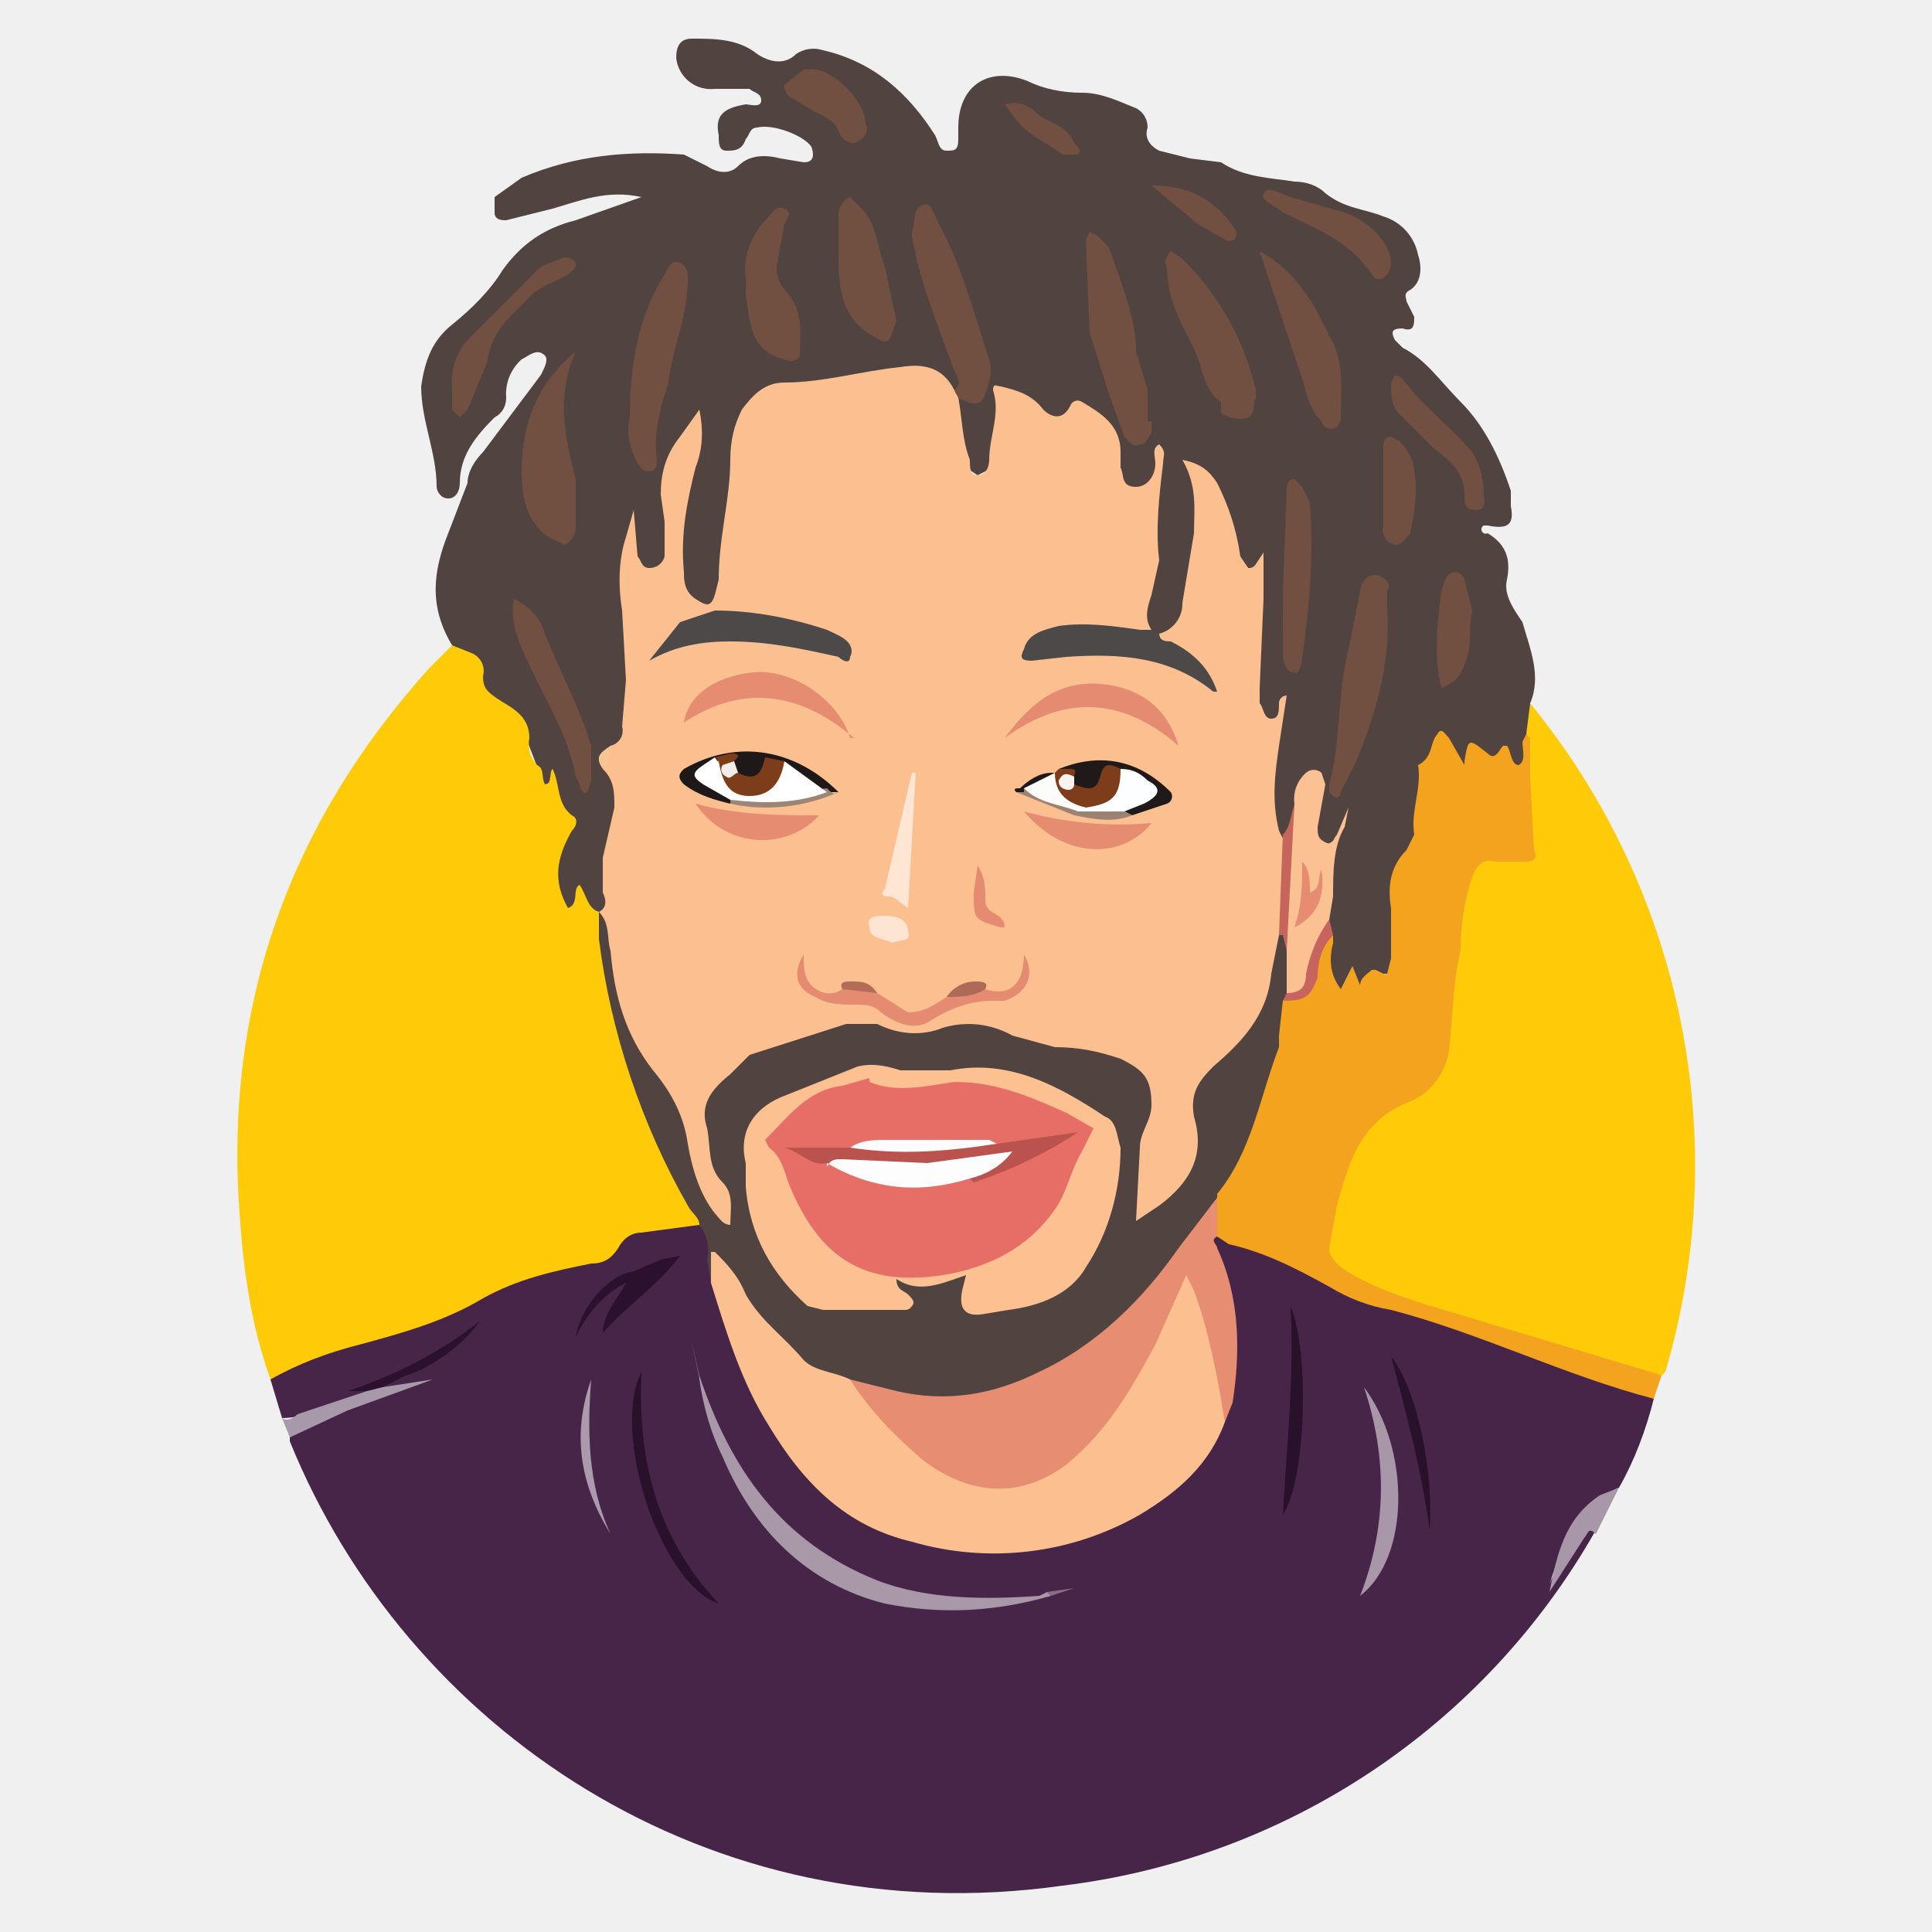
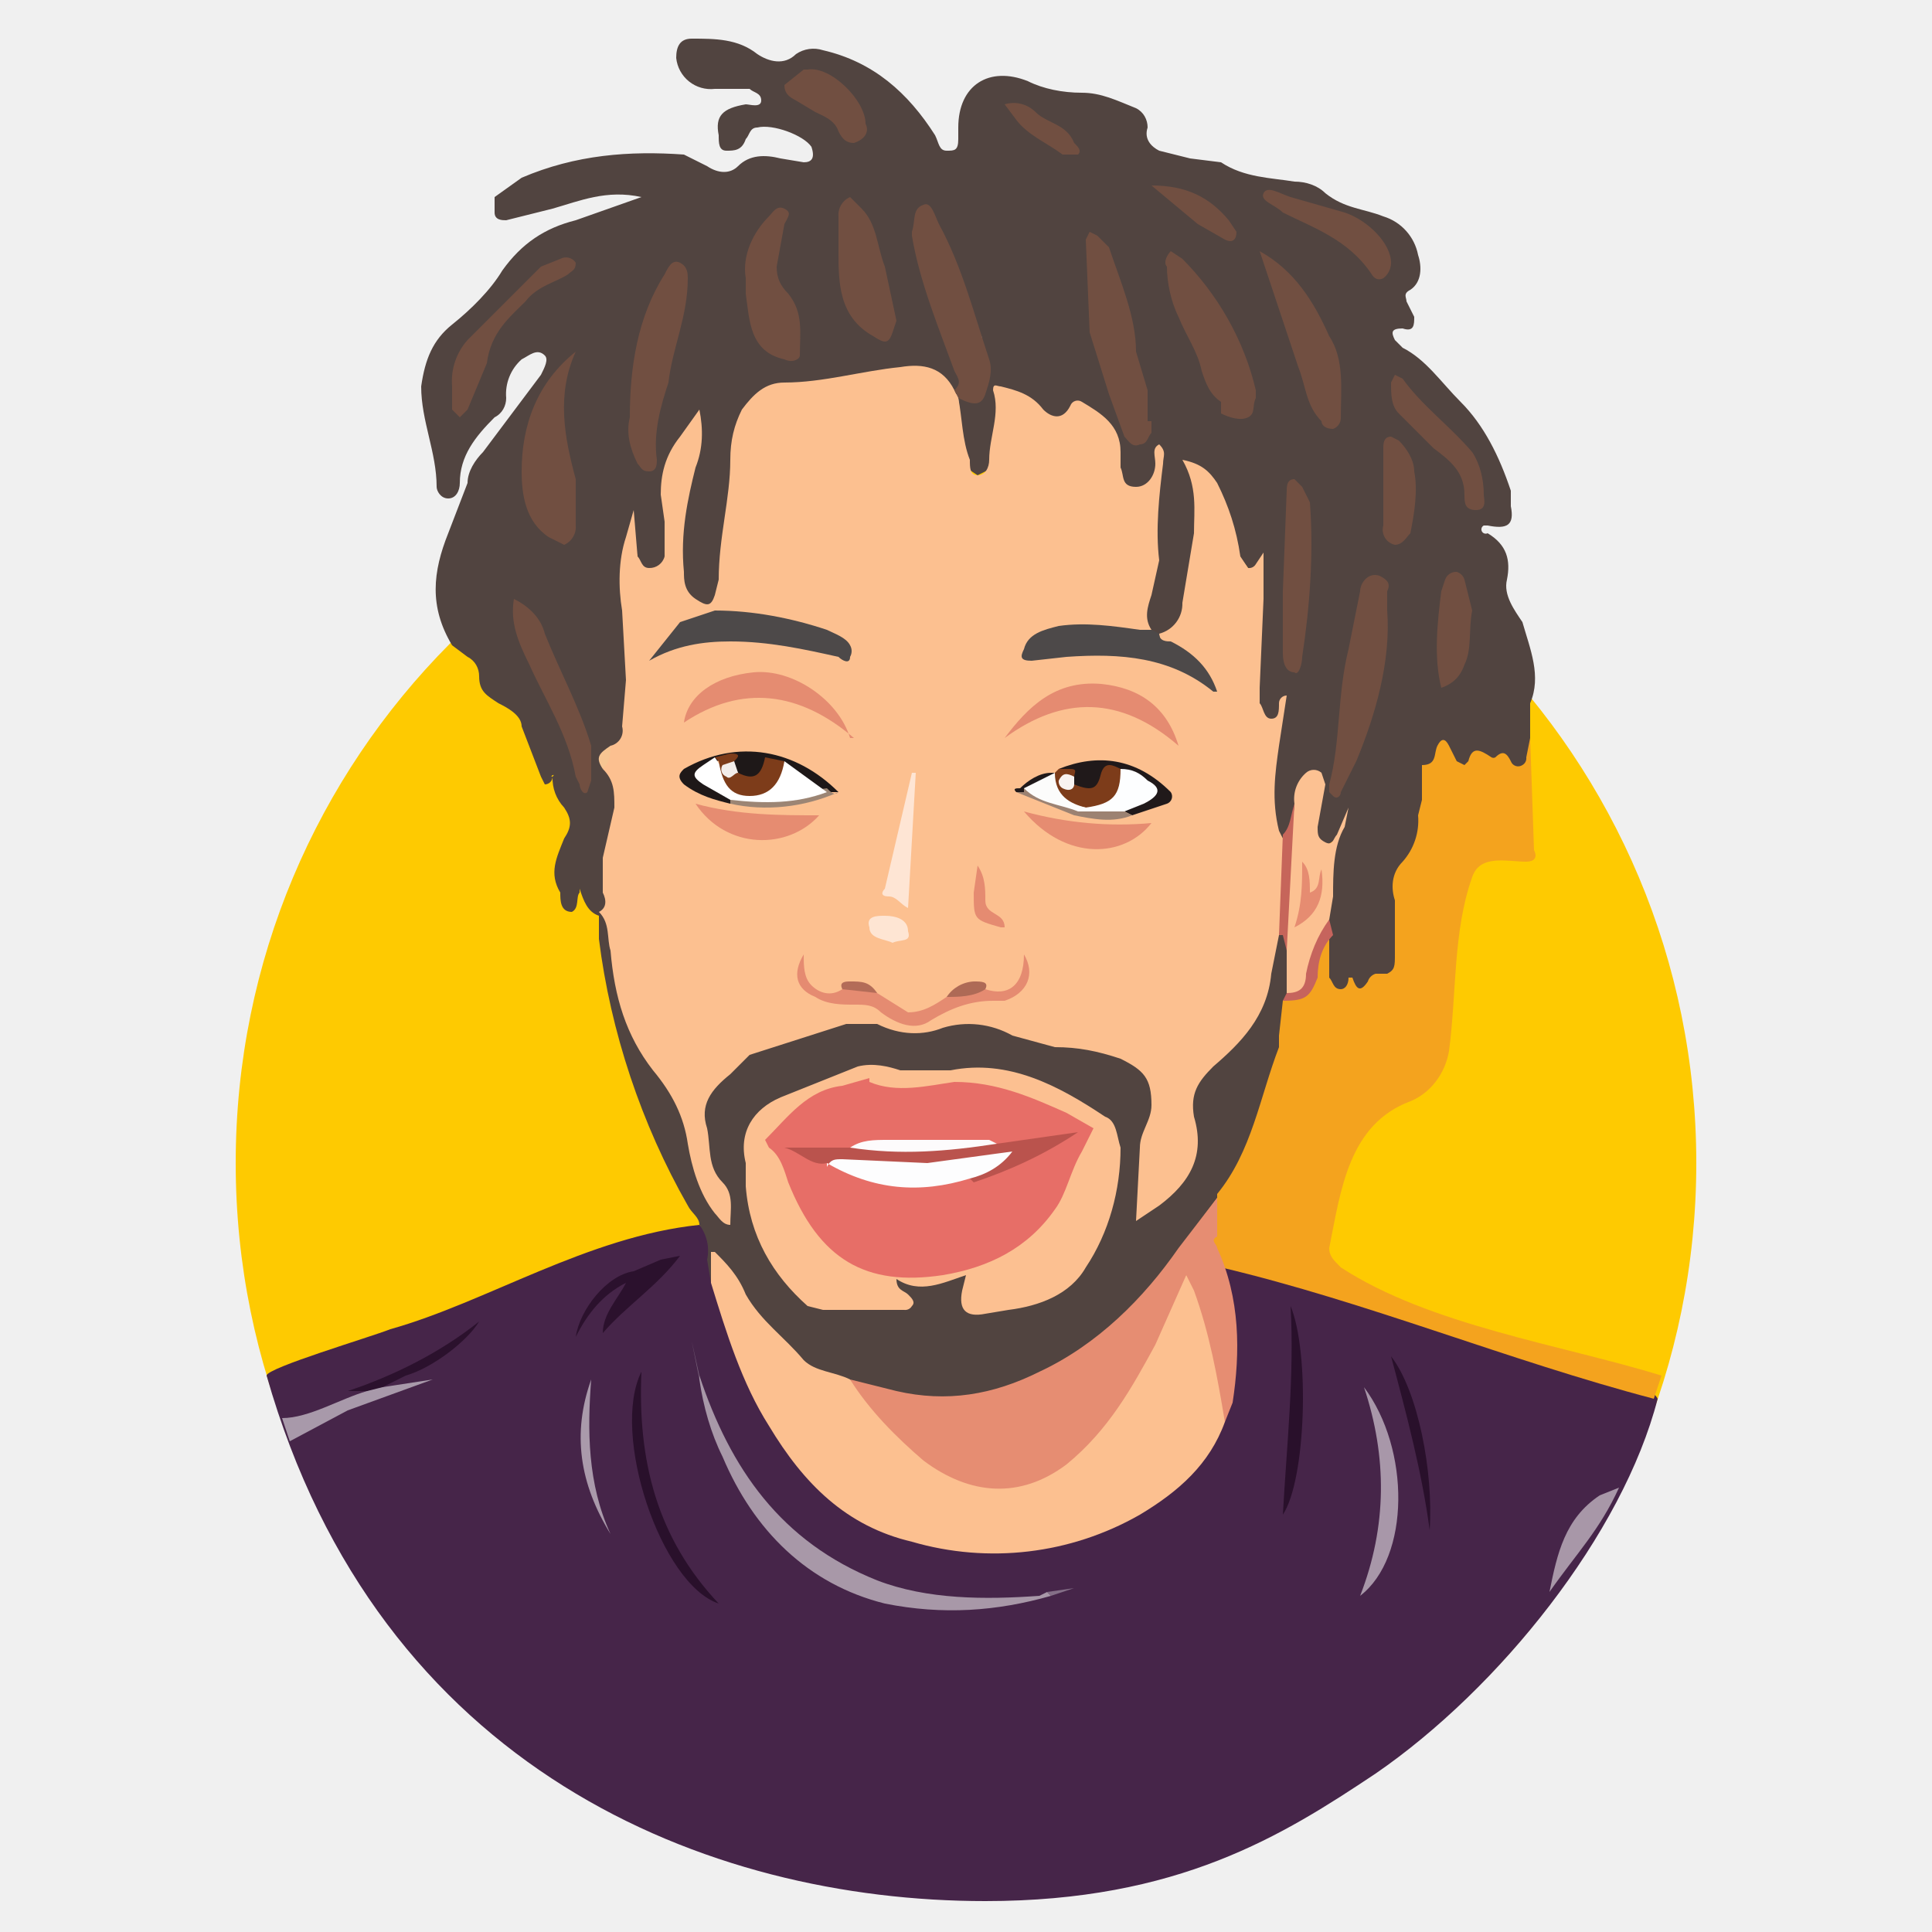
<svg xmlns="http://www.w3.org/2000/svg" width="500" height="500" viewBox="0 0 500 500" fill="none">
-   <path d="M419 385c4-7 7-15 9-23-1-2-3-3-6-4l-22-6c-13-5-27-11-41-14-7-2-13-4-19-8-8-5-16-8-25-10l-1-1c-2 2 0 4 1 6 5 13 6 27 2 40l-1 1v1c-2 5-5 10-9 14-9 10-21 15-33 18-32 7-59-3-76-33a140 140 0 0 1-14-41v-1a8 8 0 0 0-3-7c-6-1-12 0-18 2l-3 3c-3 3-6 4-10 4-6 1-13 2-18 5-10 6-20 10-31 13l-28 10c-1 1-3 1-3 3l3 10c5 0 16-3 20-6l16-3-31 11c-1 1-3 1-3 3v1c30 74 108 128 200 115a184 184 0 0 0 138-92c-2-1-2 0-3 1-4 4-7 8-9 13l1-3c3-10 8-18 17-22Zm-310-27c1 0 0-1 0 0Z" fill="#462549" />
+   <ellipse cx="250" cy="301" rx="189" ry="190" fill="#FECA01" />
+   <path d="M429 362c-1-2-4-3-7-4l-22-6c-13-5-27-11-41-14-7-2-13-4-19-8-8-5-16-8-25-10l-1-1c-2 2 0 4 1 6 5 13 6 27 2 40l-1 1v1c-2 5-5 10-9 14-9 10-21 15-33 18-32 7-59-3-76-33-7-13-11-27-14-41v-1a8 8 0 0 0-3-7c-29 3-55 20-80 27-5 2-32 10-32 12 29 102 114 136 186 136 50 0 77-17 101-33 32-22 64-62 73-97Z" fill="#462549" />
+   <path d="m428 362 2-6c-26-8-60-13-83-28-2-2-3-3-3-5 3-15 5-32 21-38 5-2 9-7 10-13 2-15 1-31 6-45 2-6 9-4 14-4 2 0 3-1 2-3l-1-29-31-22-85 130 36 29c38 9 74 24 112 34Z" fill="#F4A31E" />
  <path d="M394 161c-2-3-5-7-4-11 1-5 0-9-5-12a1 1 0 0 1-1-2h1c5 1 7 0 6-5v-4c-3-9-7-17-13-23-5-5-9-11-15-14l-2-2c-1-2-1-3 2-3 3 1 3-1 3-3l-2-4c0-1-1-2 1-3 3-2 3-6 2-9a13 13 0 0 0-9-10c-5-2-10-2-15-6-2-2-5-3-8-3-6-1-13-1-19-5l-8-1-8-2c-2-1-4-3-3-6 0-2-1-4-3-5-5-2-9-4-14-4s-10-1-14-3c-10-4-18 1-18 12v3c0 3-1 3-3 3s-2-2-3-4c-7-11-16-19-29-22a8 8 0 0 0-7 1c-3 3-7 2-10 0-5-4-11-4-17-4-3 0-4 2-4 5a9 9 0 0 0 10 8h9c1 1 3 1 3 3s-3 1-4 1c-6 1-8 3-7 8 0 2 0 4 2 4s4 0 5-3c1-1 1-3 3-3 4-1 12 2 14 5 1 3 0 4-2 4l-6-1c-4-1-8-1-11 2-2 2-5 2-8 0l-6-3c-14-1-28 0-42 6l-7 5v4c0 2 2 2 3 2l12-3c7-2 14-5 23-3l-17 6c-8 2-14 6-19 13-3 5-8 10-13 14s-7 9-8 16c0 9 4 17 4 26 0 1 1 3 3 3s3-2 3-4c0-7 4-12 9-17 2-1 3-3 3-5a12 12 0 0 1 4-10c2-1 4-3 6-1 1 1 0 3-1 5l-15 20c-2 2-4 5-4 8l-5 13c-4 10-5 19 1 29l4 3c2 1 3 3 3 5 0 4 2 5 5 7 2 1 6 3 6 6l5 13 1 2a2 2 0 0 0 2-2c-1 0 1-1 0 0a11 11 0 0 0 3 8c2 3 2 5 0 8-2 5-4 9-1 14 0 2 0 5 3 5 2-1 1-4 2-5v-1c1 3 2 6 5 7h1v-1c2-1 2-3 1-5-1-3 0-7 1-11l2-6c0-5 2-10-2-15l-1-1h-1a2 2 0 0 1 1-3l1-1h1l3-4c0-9 2-18 1-27l-2-15 2-11 2 7c0 2 1 4 3 4s4-1 4-3c1-2 2-5 1-8-2-10-1-19 8-26l-1 8-4 17v16c1 3 4 6 6 5 4 0 4-3 5-5v-4l3-26 1-10c2-7 7-12 13-12 9 0 17-2 26-3 7-1 13-1 17 5h1c3-2 1-4 0-5l-6-19c-3-6-3-11-4-17v-5c1-1 2-2 3 0l7 14c1 6 3 12 6 17 1 5 2 9 0 14 0 2-1 4-4 2h-2l1 11 1 7 3 2 4-2v-2l2-15c0-2 1-3 3-2l8 5c2 2 5 3 7 0h5a13 13 0 0 1 7 11l1 6c1 3 4 4 7 2a8 8 0 0 0 3-6l-1 21c0 5 0 10-2 14-1 3-2 6 0 9a4 4 0 0 0 3 1c4-1 6-4 7-8l1-8c1-9 4-18 1-27 3 0 4 2 5 4 4 5 5 11 6 17l3 4c2 1 2-1 4-2l-2 32 1 7c1 1 1 3 3 3s2-1 2-2c-2 6-3 21-2 28l3 4a2 2 0 0 0 2-2v-1l1-1 1-5 1-4c1-1 2-3 3-2 2 0 2 2 1 3l-1 10a3 3 0 0 0 3 4l3-2c-2 4-2 9-2 13l-1 8v2l1 2v11c1 1 1 3 3 3 1 0 2-1 2-3h1c1 3 2 4 4 1a3 3 0 0 1 2-2h3c2-1 2-2 2-5v-14c-1-3-1-7 2-10a16 16 0 0 0 4-12l1-4v-9c4 0 3-3 4-5s2-2 3 0l2 4 2 1 1-1c1-4 3-3 6-1a1 1 0 0 0 1 0c2-2 3-1 4 1a2 2 0 0 0 3 1 2 2 0 0 0 1-2l1-5v-9c3-7 0-14-2-21Zm-63 23s1-1 0 0Zm17 29-1 2 1-2Z" fill="#514440" />
-   <path d="m181 317-15 2c-3 0-5 2-6 4-2 3-4 4-7 4-10 2-19 4-28 9-10 6-21 9-32 12-8 2-16 5-23 9-5-14-7-28-8-43-4-54 13-101 49-141l6-6 5 2a5 5 0 0 1 3 6c0 3 1 4 4 6s8 4 8 10a8 8 0 0 0 2 7c2 1 1 3 2 5 2 0 1-3 2-4 2 4 1 9 5 12 2 1 1 3 0 4-4 7-5 13-1 20 3-1 1-5 3-6 2 3 2 6 5 7a187 187 0 0 0 24 75c1 2 3 3 2 6Zm250 38-1 1-19-5-47-14-17-8a8 8 0 0 1-4-8c1-8 3-16 7-24 2-5 6-8 10-11l6-3a14 14 0 0 0 8-10c1-9 1-19 3-28l3-17c2-6 3-6 9-6 8 0 8 0 7-9l-1-16v-7l1-8a189 189 0 0 1 35 173Z" fill="#FFCA08" />
-   <path d="m430 356-2 6c-23-6-45-17-68-23-6-1-11-3-16-6-9-5-17-9-26-11l-3-2c-2-3-1-6-1-9l2-5c4-8 9-16 10-24 1-7 4-12 4-19a5 5 0 0 1 2-4h1c5-1 7-4 7-9a21 21 0 0 1 2-5l2-2 1-1v2c-1 4-1 8 2 12l3-6 2 5c0-2 2-3 3-4h1l2 1a1 1 0 0 0 1 0l1-4v-13c-1-6 0-11 4-15l2-4c-1-6 2-12 1-18 4-2 3-6 5-8 1-2 2 0 3 1l4 7v-1c1-6 1-6 6-2 2 2 3-1 4-2h1c1 1 1 5 3 5 2-1 1-4 1-6l1-2 1 1v10l1 19c1 2 0 3-2 3h-8c-3-1-5 1-6 4-2 6-3 12-3 19-2 8-2 17-3 26-1 6-5 11-10 13-13 5-16 16-19 27l-2 11c0 2 1 3 3 5 9 6 20 9 30 12l50 15 3 1Z" fill="#F4A31E" />
-   <path d="m419 385-6 12c-2-2-2 0-3 1l-9 14c2-10 4-19 13-25l5-2Z" fill="#A897A8" />
-   <path d="m112 357-22 8-15 7-2-5c1 1 3 0 4-1l18-6c1-1 2-2 4-1l13-2v1-1Z" fill="#A899AA" />
-   <path d="m332 259-1 9v3c-5 13-7 27-16 38v1l-18 24c-8 11-18 17-30 23-13 7-26 7-40 3l-7-2c-12-3-20-11-26-21l-10-12c1 2 2 5 0 7l-1-6a11 11 0 0 0-2-9c0-2-2-3-3-5-12-21-20-45-23-69v-7c2 0 2 2 3 3l1 8c1 13 5 24 14 34 3 3 4 7 5 11a48 48 0 0 0 9 23 12 12 0 0 0-2-9c-3-6-4-12-3-19 0-2 1-5 3-7 4-5 10-9 17-10l15-5h25c7-2 14-2 21 2 3 2 7 2 10 2l17 4c7 3 9 5 9 13l-1 5c-4 7-2 15-3 22 9-4 16-14 13-23-1-6 0-11 5-15l4-4c7-7 11-14 11-23 0-3 1-5 3-7 1-1 2 0 2 1l1 4v11l-2 2Z" fill="#514440" />
+   <path d="M419 385c-5 11-11 17-18 27 2-10 4-19 13-25l5-2Z" fill="#A897A8" />
+   <path d="m112 357-22 8-15 8-2-6c7 0 15-5 22-7 1-1 2-2 4-1l13-2Z" fill="#A899AA" />
+   <path d="m332 259-1 9v3c-5 13-7 27-16 38v1l-18 24c-8 11-18 17-30 23-13 7-26 7-40 3l-7-2c-12-3-20-11-26-21l-10-12c1 2 2 5 0 7l-1-6a11 11 0 0 0-2-9c0-2-2-3-3-5-12-21-20-45-23-69v-7c2 0 2 2 3 3l1 8c1 13 5 24 14 34 3 3 4 7 5 11 1 8 4 16 9 23a12 12 0 0 0-2-9c-3-6-4-12-3-19 0-2 1-5 3-7 4-5 10-9 17-10l15-5h25c7-2 14-2 21 2 3 2 7 2 10 2l17 4c7 3 9 5 9 13l-1 5c-4 7-2 15-3 22 9-4 16-14 13-23-1-6 0-11 5-15l4-4c7-7 11-14 11-23 0-3 1-5 3-7 1-1 2 0 2 1l1 4v11l-2 2Z" fill="#514440" />
  <path d="M184 332v-8h1c3 3 6 6 8 11 4 7 10 11 15 17 3 3 8 3 12 5l8 9c5 6 11 11 17 15 11 6 23 4 34-6 8-8 14-18 19-28l7-15 2-2a2 2 0 0 1 2 1c5 12 9 24 8 37-4 11-12 18-22 24a76 76 0 0 1-59 7c-17-4-28-15-37-30-7-11-11-24-15-37Z" fill="#FCC090" />
  <path d="M317 368c-2-12-4-23-8-34l-2-4-8 18c-6 11-12 22-23 31-12 9-25 8-37-1-7-6-14-13-19-21l12 3c13 3 25 1 37-5 15-7 27-19 36-32l10-13v10c-2 1 0 2 0 3 6 13 6 27 4 40l-2 5Z" fill="#E68D72" />
  <path d="M272 413c-14 4-28 5-43 2-20-5-34-19-42-38-3-6-5-13-6-20v-1c8 24 21 43 46 53 13 5 28 5 42 4l2-1 1 1Z" fill="#A898A8" />
  <path d="M352 413c7-18 7-36 1-54 12 16 12 44-1 54Z" fill="#A897A9" />
  <path d="M166 355c-1 23 4 43 20 60-15-5-28-44-20-60Zm168-17c5 12 4 45-2 54 1-18 3-36 2-54Z" fill="#29102B" />
  <path d="M162 332c-6 3-10 8-13 14 1-7 8-16 15-17l7-3 5-1c-6 8-14 13-20 20 0-5 4-9 6-13Z" fill="#2B112D" />
  <path d="M360 351c7 9 11 30 10 45-2-15-6-30-10-45Z" fill="#29102B" />
  <path d="m99 359-4 1h-5c12-4 24-10 34-18-3 5-12 12-19 14l-6 3Z" fill="#2B112D" />
  <path d="M158 397c-8-13-10-26-5-40-1 13-1 27 5 40Z" fill="#AA9AAB" />
  <path d="M181 356v1l-2-10 2 9Z" fill="#78607A" />
  <path d="m272 413-1-1 7-1-6 2Z" fill="#846F87" />
  <path d="m331 242-2 10c-1 11-8 18-15 24-4 4-6 7-5 13 3 10-1 17-9 23l-6 4 1-19c0-4 3-7 3-11 0-7-2-9-8-12-6-2-11-3-17-3l-11-3a23 23 0 0 0-18-2c-5 2-11 2-17-1h-8l-25 8-3 3-2 2c-5 4-8 8-6 14 1 5 0 10 4 14 3 3 2 7 2 11-2 0-3-2-4-3-4-5-6-12-7-18-1-7-4-13-9-19-7-9-10-19-11-31-1-3 0-7-3-10 2-1 2-3 1-5v-9l3-13c0-4 0-7-3-10l2-6a4 4 0 0 0 3-5l1-12-1-18c-1-6-1-13 1-19l2-7 1 12c1 1 1 3 3 3a4 4 0 0 0 4-3v-9l-1-7c0-5 1-10 5-15l5-7c1 5 1 10-1 15-2 8-4 17-3 27 0 2 0 5 3 7s4 2 5-1l1-4c0-11 3-21 3-31 0-5 1-9 3-13 3-4 6-7 11-7 10 0 20-3 30-4 6-1 11 0 14 6l1 2c1 5 1 11 3 16 0 2 0 4 2 4s3-2 3-4c0-6 3-12 1-18 0-2 1-1 2-1 4 1 8 2 11 6 2 2 5 3 7-1a2 2 0 0 1 3-1c5 3 10 6 10 13v4c1 2 0 5 4 5 3 0 5-3 5-6 0-2-1-4 1-5 2 2 1 3 1 5-1 8-2 17-1 25l-2 9c-1 3-2 6 0 9-2 3-4 1-5 1-7-1-13-2-19 0-3 0-5 1-7 3l-1 2h2l18-1c9 0 18 3 27 9-2-5-6-8-10-10-1 0-3-1-3-3a8 8 0 0 0 6-8l3-18c0-6 1-12-3-19 5 1 7 3 9 6 3 6 5 12 6 19l2 3a2 2 0 0 0 2-1l2-3v12l-1 23v4c1 1 1 4 3 4s2-2 2-4a2 2 0 0 1 2-2l-2 13c-1 7-2 14 0 22l1 2v1c1 8 1 16-1 24Z" fill="#FCC090" />
-   <path d="M298 109v3c-1 1-1 3-3 3-2 1-3-1-4-2l-4-11-5-16-1-24 1-2 2 1 3 3c3 9 7 18 7 27l3 10v8h1Zm-50-6-1-2c2-2 1-3 0-5-4-11-9-23-11-35v-1c1-3 0-6 3-7 2-1 3 3 4 5 6 11 9 23 13 35 1 3 0 6-1 9s-3 3-7 1Zm-99-12c-5 11-3 22 0 33v12a5 5 0 0 1-3 5l-4-2c-6-4-7-11-7-17 0-12 4-23 14-31Zm210 67c1 13-3 27-8 39l-4 8c0 1-1 2-2 1l-1-1v-2c3-11 2-23 5-35l3-15c0-2 2-5 5-4 2 1 3 2 2 4v5Zm-34-57v2c-1 2 0 4-2 5s-5 0-7-1v-3c-3-2-4-5-5-8-1-5-4-9-6-14-2-4-3-9-3-13-1-1 0-3 1-4l3 2a69 69 0 0 1 19 34Zm-162 7c0-13 2-26 9-37 1-2 2-4 4-3s2 3 2 4c0 10-4 18-5 27-2 6-4 13-3 20 0 1 0 3-2 3s-2-1-3-2c-2-4-3-8-2-12Z" fill="#714F41" />
+   <path d="M298 109v3c-1 1-1 3-3 3-2 1-3-1-4-2l-4-11-5-16-1-24 1-2 2 1 3 3c3 9 7 18 7 27l3 10v8h1Zm-50-6-1-2c2-2 1-3 0-5-4-11-9-23-11-35v-1c1-3 0-6 3-7 2-1 3 3 4 5 6 11 9 23 13 35 1 3 0 6-1 9s-3 3-7 1Zm-99-12c-5 11-3 22 0 33v12a5 5 0 0 1-3 5l-4-2c-6-4-7-11-7-17 0-12 4-23 14-31Zm210 67c1 13-3 27-8 39l-4 8c0 1-1 2-2 1l-1-1v-2c3-11 2-23 5-35l3-15c0-2 2-5 5-4 2 1 3 2 2 4v5Zm-34-57v2c-1 2 0 4-2 5s-5 0-7-1v-3c-3-2-4-5-5-8-1-5-4-9-6-14-2-4-3-9-3-13-1-1 0-3 1-4l3 2c9 9 16 21 19 34Zm-162 7c0-13 2-26 9-37 1-2 2-4 4-3s2 3 2 4c0 10-4 18-5 27-2 6-4 13-3 20 0 1 0 3-2 3s-2-1-3-2c-2-4-3-8-2-12Z" fill="#714F41" />
  <path d="M333 257v-13c-2-8 1-15 0-23-1-4 2-9 2-13a9 9 0 0 1 3-8 3 3 0 0 1 4 0l1 3-2 11c0 2 0 3 2 4s2-1 3-2l3-7-1 5c-3 5-3 12-3 18l-1 6-5 16c-1 3-3 4-6 3Z" fill="#FCC192" />
  <path d="m232 83-1 3c-1 3-2 3-5 1-9-5-9-14-9-22v-9a5 5 0 0 1 3-5l3 3c4 4 4 10 6 15l3 14Zm-39-11c-1-6 2-12 6-16 1-1 2-3 4-2s1 2 0 4l-2 11c0 3 1 5 3 7 4 5 3 10 3 16 0 1-2 2-4 1-9-2-9-10-10-17v-4Zm133-7c9 5 14 13 18 22 4 6 3 14 3 21a3 3 0 0 1-2 3c-2 0-3-1-3-2-4-4-4-9-6-14l-9-27-1-3Z" fill="#714F41" />
  <path d="M300 164c0 2 2 2 3 2 6 3 10 7 12 13h-1c-11-9-24-10-38-9l-9 1c-3 0-3-1-2-3 1-4 5-5 9-6 7-1 14 0 21 1h3l2 1Z" fill="#4D4949" />
  <path d="m332 153 1-26c0-1 0-3 2-3l2 2 2 4c1 13 0 27-2 40 0 2-1 5-2 4-2 0-3-2-3-5v-16Zm-199 2c4 2 7 5 8 9 4 10 9 19 12 29v9l-1 3c-1 1-2-1-2-2l-1-2c-2-11-8-20-12-29-3-6-5-11-4-17Zm-16-55a16 16 0 0 1 4-12l19-19 5-2a3 3 0 0 1 4 1c0 2-1 2-2 3-3 2-8 3-11 7-4 4-9 8-10 16l-5 12-2 2-2-2v-6Zm267 28c0 1 1 4-2 4s-3-2-3-4c0-6-4-9-8-12l-9-9c-2-2-2-5-2-8l1-2 2 1c5 7 12 12 18 19 2 3 3 7 3 11Zm-24-60a5 5 0 0 1-2 4c-2 1-3-1-3-1-6-9-15-12-23-16-2-2-6-3-5-5s4 0 7 1l14 4c6 2 12 8 12 13ZM224 32c1 2 0 4-3 5-2 0-3-1-4-3-1-3-4-4-6-5l-5-3c-2-1-3-2-3-4l5-4h1c6-1 15 8 15 14Zm134 95v-11c0-1 0-3 2-3l2 1c2 2 4 5 4 8 1 5 0 11-1 16-1 1-2 3-4 3a4 4 0 0 1-3-5v-10 1Zm15 51c-2-8-1-17 0-25l1-3a3 3 0 0 1 3-2 3 3 0 0 1 2 2l2 8c-1 5 0 10-2 14-1 3-3 5-6 6ZM298 48c9 0 15 3 20 9l2 3c0 2-1 3-3 2l-7-4-12-10Zm-38-21a8 8 0 0 1 8 2c3 3 8 3 10 8 1 1 2 2 1 3h-4c-4-3-9-5-12-9l-3-4Z" fill="#714F41" />
  <path d="m335 208-2 38-1-4h-1l1-26c2-2 2-5 3-8Z" fill="#C6655A" />
  <path d="M333 257c3 0 5-1 5-5 1-5 3-10 6-14l1 4c-3 3-4 7-4 11-2 5-3 6-9 6l1-2Z" fill="#C6645D" />
  <path d="M158 193c0 2 0 4-2 6-2-3-1-4 2-6Z" fill="#F7C592" />
  <path d="M250 330c-6 2-12 5-18 1 0 3 2 3 3 4s2 2 1 3a2 2 0 0 1-2 1h-21l-4-1c-9-8-15-18-16-31v-6c-2-8 2-14 9-17l20-8c4-1 8 0 11 1h13c15-3 28 4 40 12 3 1 3 5 4 8 0 11-3 22-9 31-4 7-12 10-20 11l-6 1c-5 1-7-1-6-6l1-4Z" fill="#FCC091" />
  <path d="m168 171 8-10 9-3c10 0 20 2 29 5 2 1 5 2 6 4a3 3 0 0 1 0 3c0 2-2 1-3 0-9-2-18-4-28-4-7 0-14 1-21 5Z" fill="#4D4949" />
  <path d="M221 191c-14-12-29-14-44-4 1-7 8-12 18-13s22 7 25 17h1Z" fill="#E58C71" />
  <path d="M260 191c6-8 13-15 25-14 10 1 17 6 20 16-15-13-30-13-45-2Zm-33 66 8 5c4 0 7-2 10-4l10-2c6 2 10-1 10-9 3 5 1 10-5 12h-3c-6 0-11 2-16 5-4 3-9 1-13-2-2-2-4-2-7-2s-7 0-10-2c-5-2-6-6-3-11 0 3 0 6 2 8s5 3 8 1 6-1 9 1Z" fill="#E58B71" />
  <path d="M298 213c-7 9-22 10-33-3 11 3 22 4 33 3Zm-118-5c11 3 22 3 32 3-8 9-24 9-32-3Z" fill="#E68C71" />
  <path d="M235 235c-2-1-3-3-5-3s-2-1-1-2l7-30h1l-2 35Z" fill="#FEE5D4" />
  <path d="M189 208c-4-1-8-2-12-5-2-2-1-3 0-4 14-8 29-5 40 6h-3l-11-7c-2 0-4-1-5 2-2 3-4 3-7 0l-1-2c-2-3-3-1-5-1-1 1-4 2-3 4l3 3 5 3-1 1Z" fill="#1E1818" />
  <path d="M274 199c10-4 20-3 29 6a2 2 0 0 1-1 3l-9 3-2-1c1-2 4-2 5-3 2-1 2-2 1-4-2-2-4-3-7-3-2-1-3-1-4 1-2 4-3 4-8 3a4 4 0 0 1-1-3l-1-1c-1 0-2 1-2-1Z" fill="#20191A" />
  <path d="M274 199h3c2 0 1 1 1 2l-2 1 2 1c5 2 6 1 7-3 1-3 3-2 5-1 2 5-2 10-9 11-5-1-8-4-9-9l2-2Z" fill="#7D3C1A" />
  <path d="M231 244c-2-1-6-1-6-4-1-3 2-3 4-3 3 0 6 1 6 4 1 3-2 2-4 3Z" fill="#FEE5D3" />
  <path d="M253 224c2 3 2 6 2 9 0 4 5 3 5 7h-1c-7-2-7-2-7-9l1-7Z" fill="#E58B71" />
  <path d="m291 210 2 1c-5 2-10 1-15 0l-15-6a2 2 0 0 1 2-1l15 5h6l5 1Z" fill="#9C8272" />
  <path d="M189 208v-1h1l24-3c1 1 2 2 3 1-9 4-19 5-28 3Z" fill="#9C8574" />
  <path d="M255 256c-3 2-7 2-10 2a9 9 0 0 1 7-4c2 0 4 0 3 2Z" fill="#AE6A56" />
  <path d="m227 257-9-1c-1-2 1-2 2-2 3 0 5 0 7 3Z" fill="#B36C58" />
  <path d="M265 205h-2c-1-1 0-1 1-1 2-2 5-4 8-4h1c-2 2-5 4-8 4v1Z" fill="#20191A" />
  <path d="M335 240c2-6 2-11 2-17 2 2 2 5 2 8 3-1 2-4 3-6 1 7-1 12-7 15Z" fill="#E68C71" />
  <path d="M225 280c7 3 15 1 22 0 11 0 20 4 29 8l7 4-3 6c-3 5-4 11-7 15-7 10-17 15-29 17-20 3-32-4-40-24-1-3-2-7-5-9l-1-2c6-6 11-13 20-14l7-2v1Z" fill="#E76E67" />
  <path d="M214 205c-8 3-16 3-25 2l-7-4c-3-2-3-3 0-5l3-2 2 3c1 4 3 6 7 6s6-2 7-5l2-3 11 8Z" fill="#fff" />
  <path d="M203 197c-1 6-4 9-9 9s-7-3-8-9l-1-1 4-1c3 0 2 1 1 2l-1 2 2 1c4 2 6 1 7-4l5 1Z" fill="#7D3C1A" />
  <path d="M191 200c-1 0-2 2-3 1a2 2 0 0 1-1-3l3-1 1 3Z" fill="#F3EDEA" />
  <path d="M291 210h-12c0-2 1-1 2-1 7-1 9-3 9-10 3 0 5 1 7 3 4 2 3 4-1 6l-5 2Z" fill="#FDFEFF" />
  <path d="M278 203c0 1-1 2-3 1a2 2 0 0 1-1-2c1-2 2-2 4-1v2Z" fill="#F8F3F1" />
  <path d="m281 209-2 1c-5-2-10-2-14-6l8-4c0 6 4 8 8 9Z" fill="#FCFCFB" />
  <path d="m258 296 21-3c-9 6-18 10-27 13l-1-1c1-2 5-3 7-5-7 2-14 1-21 2s-13-1-20-1h-3c-4 1-7-3-11-4h27l22-2 6 1Z" fill="#BA534D" />
  <path d="M214 302c1-2 2-2 4-2l22 1 22-3c-3 4-7 6-11 7-13 4-25 3-37-4v1Z" fill="#FDFDFE" />
  <path d="M258 296c-13 2-25 3-38 1 3-2 6-2 10-2h26l2 1Z" fill="#FDFBFC" />
</svg>
